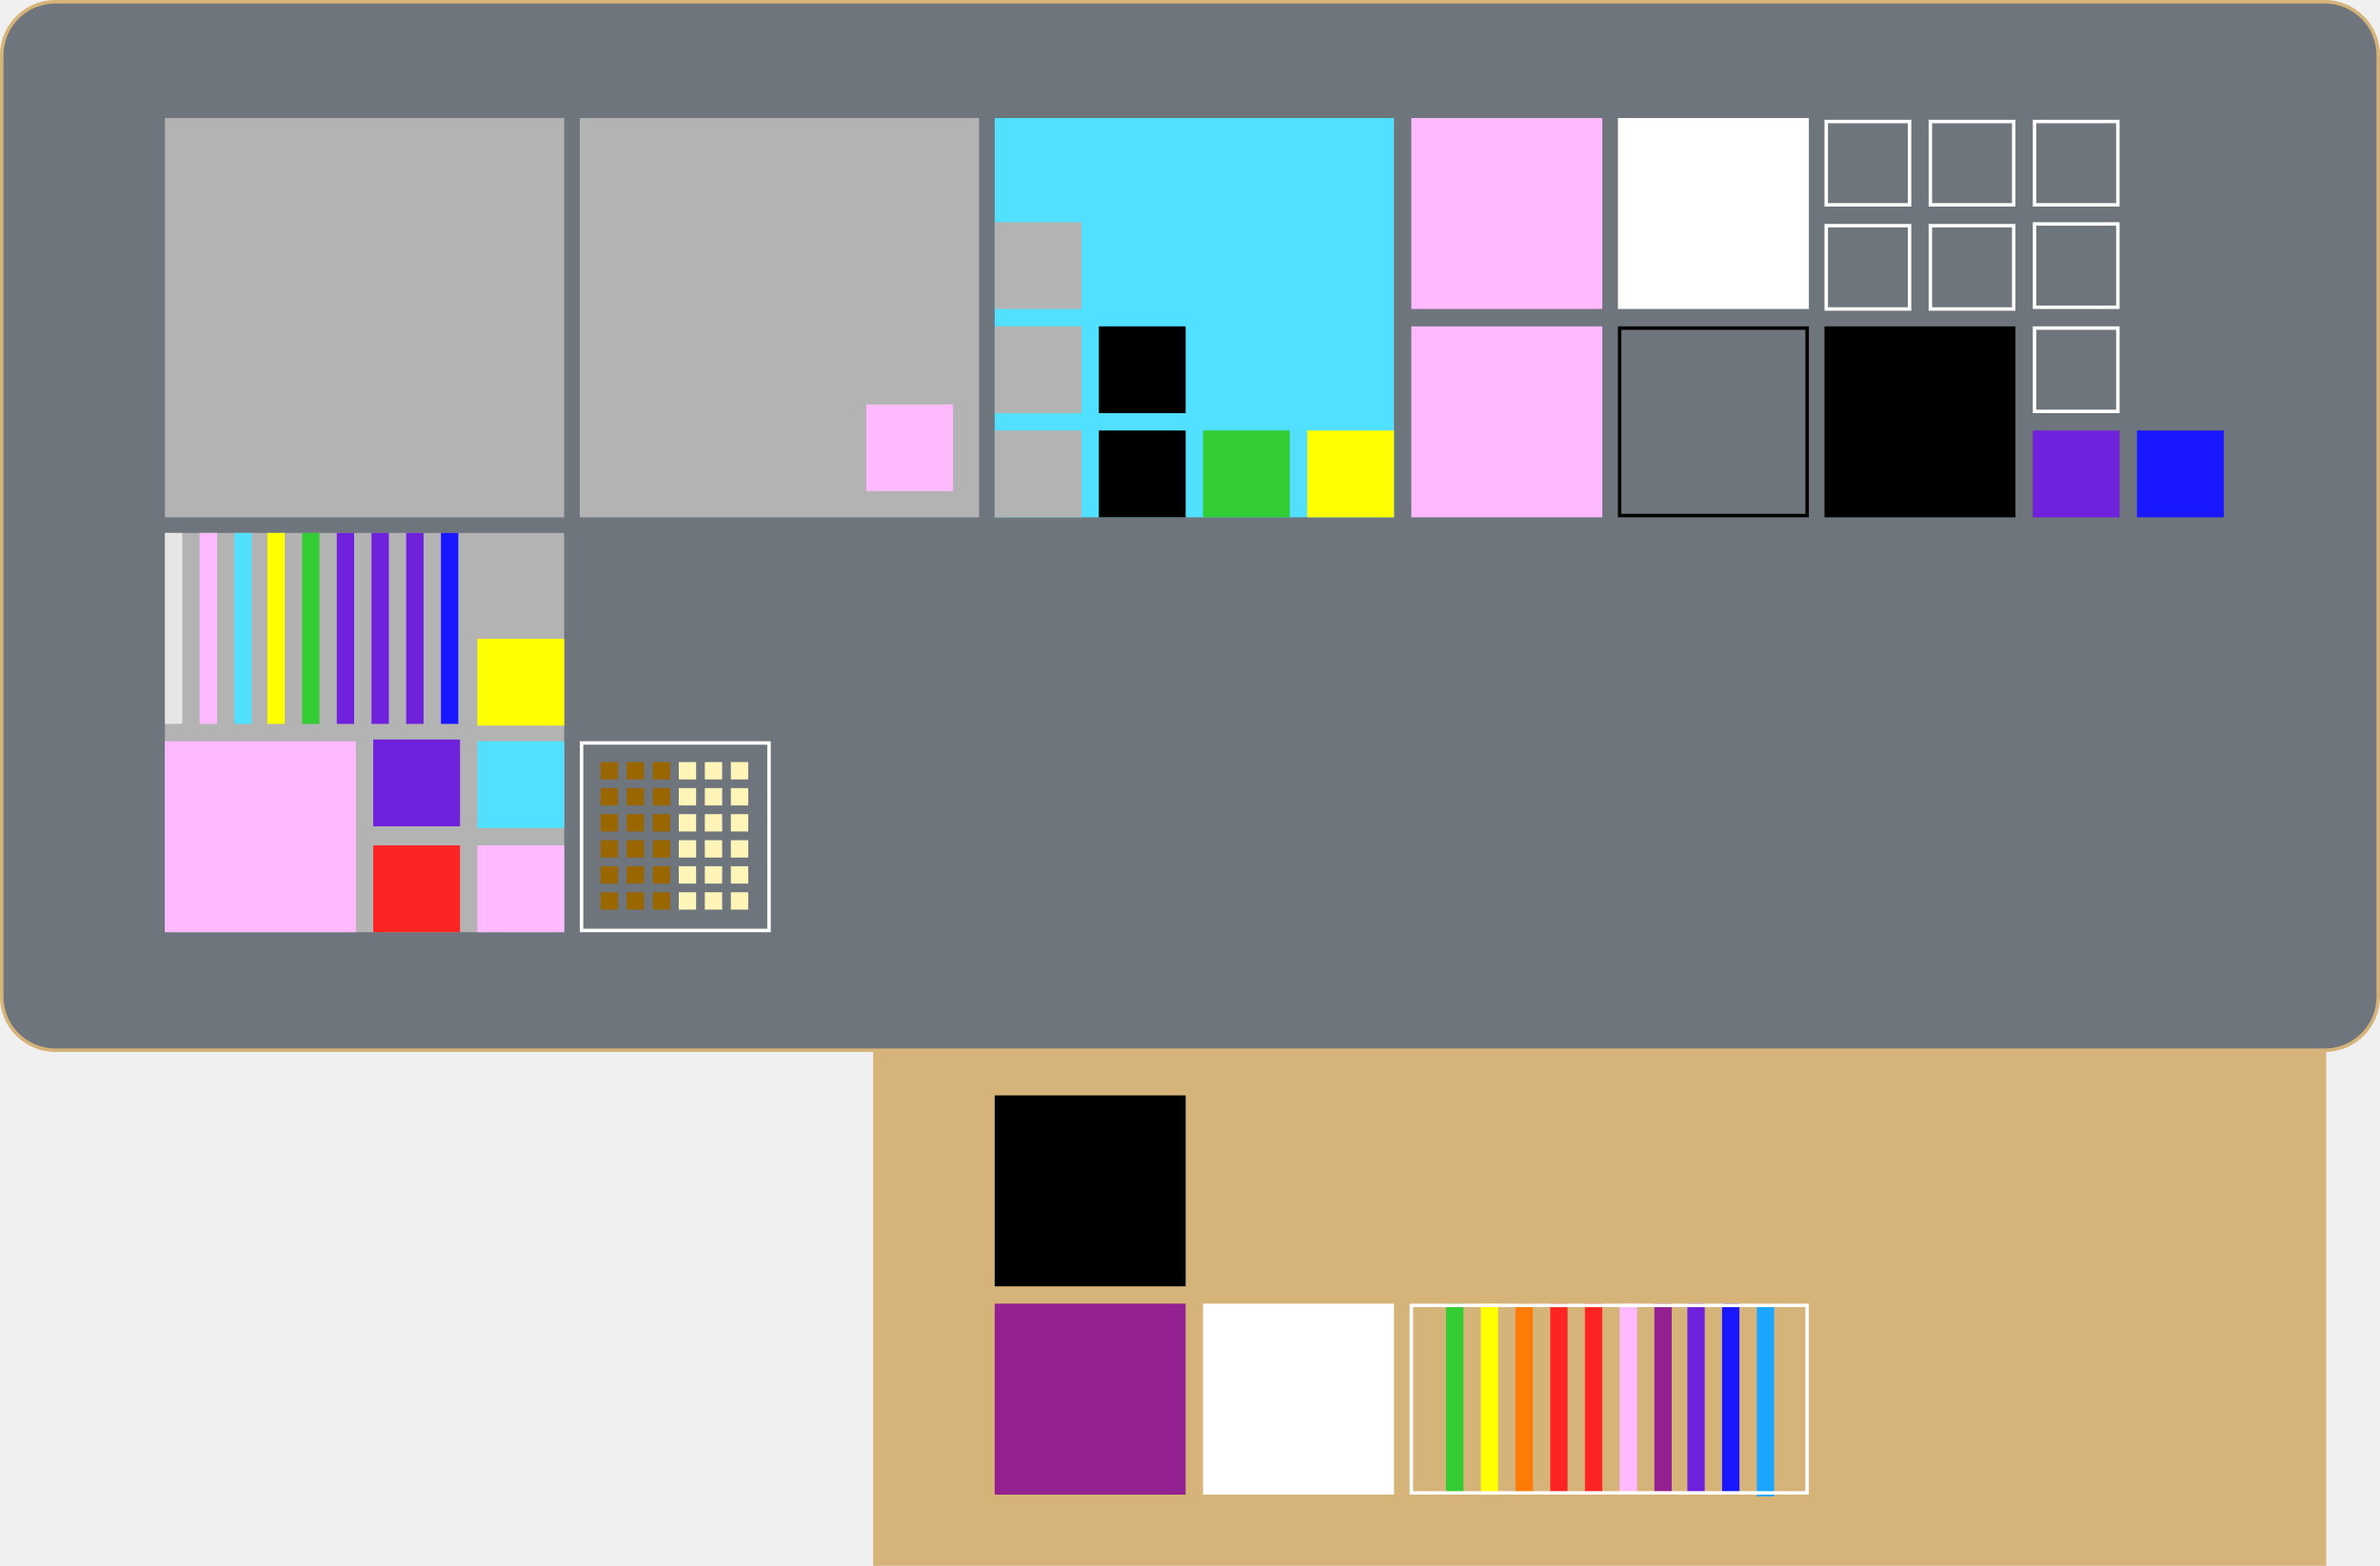
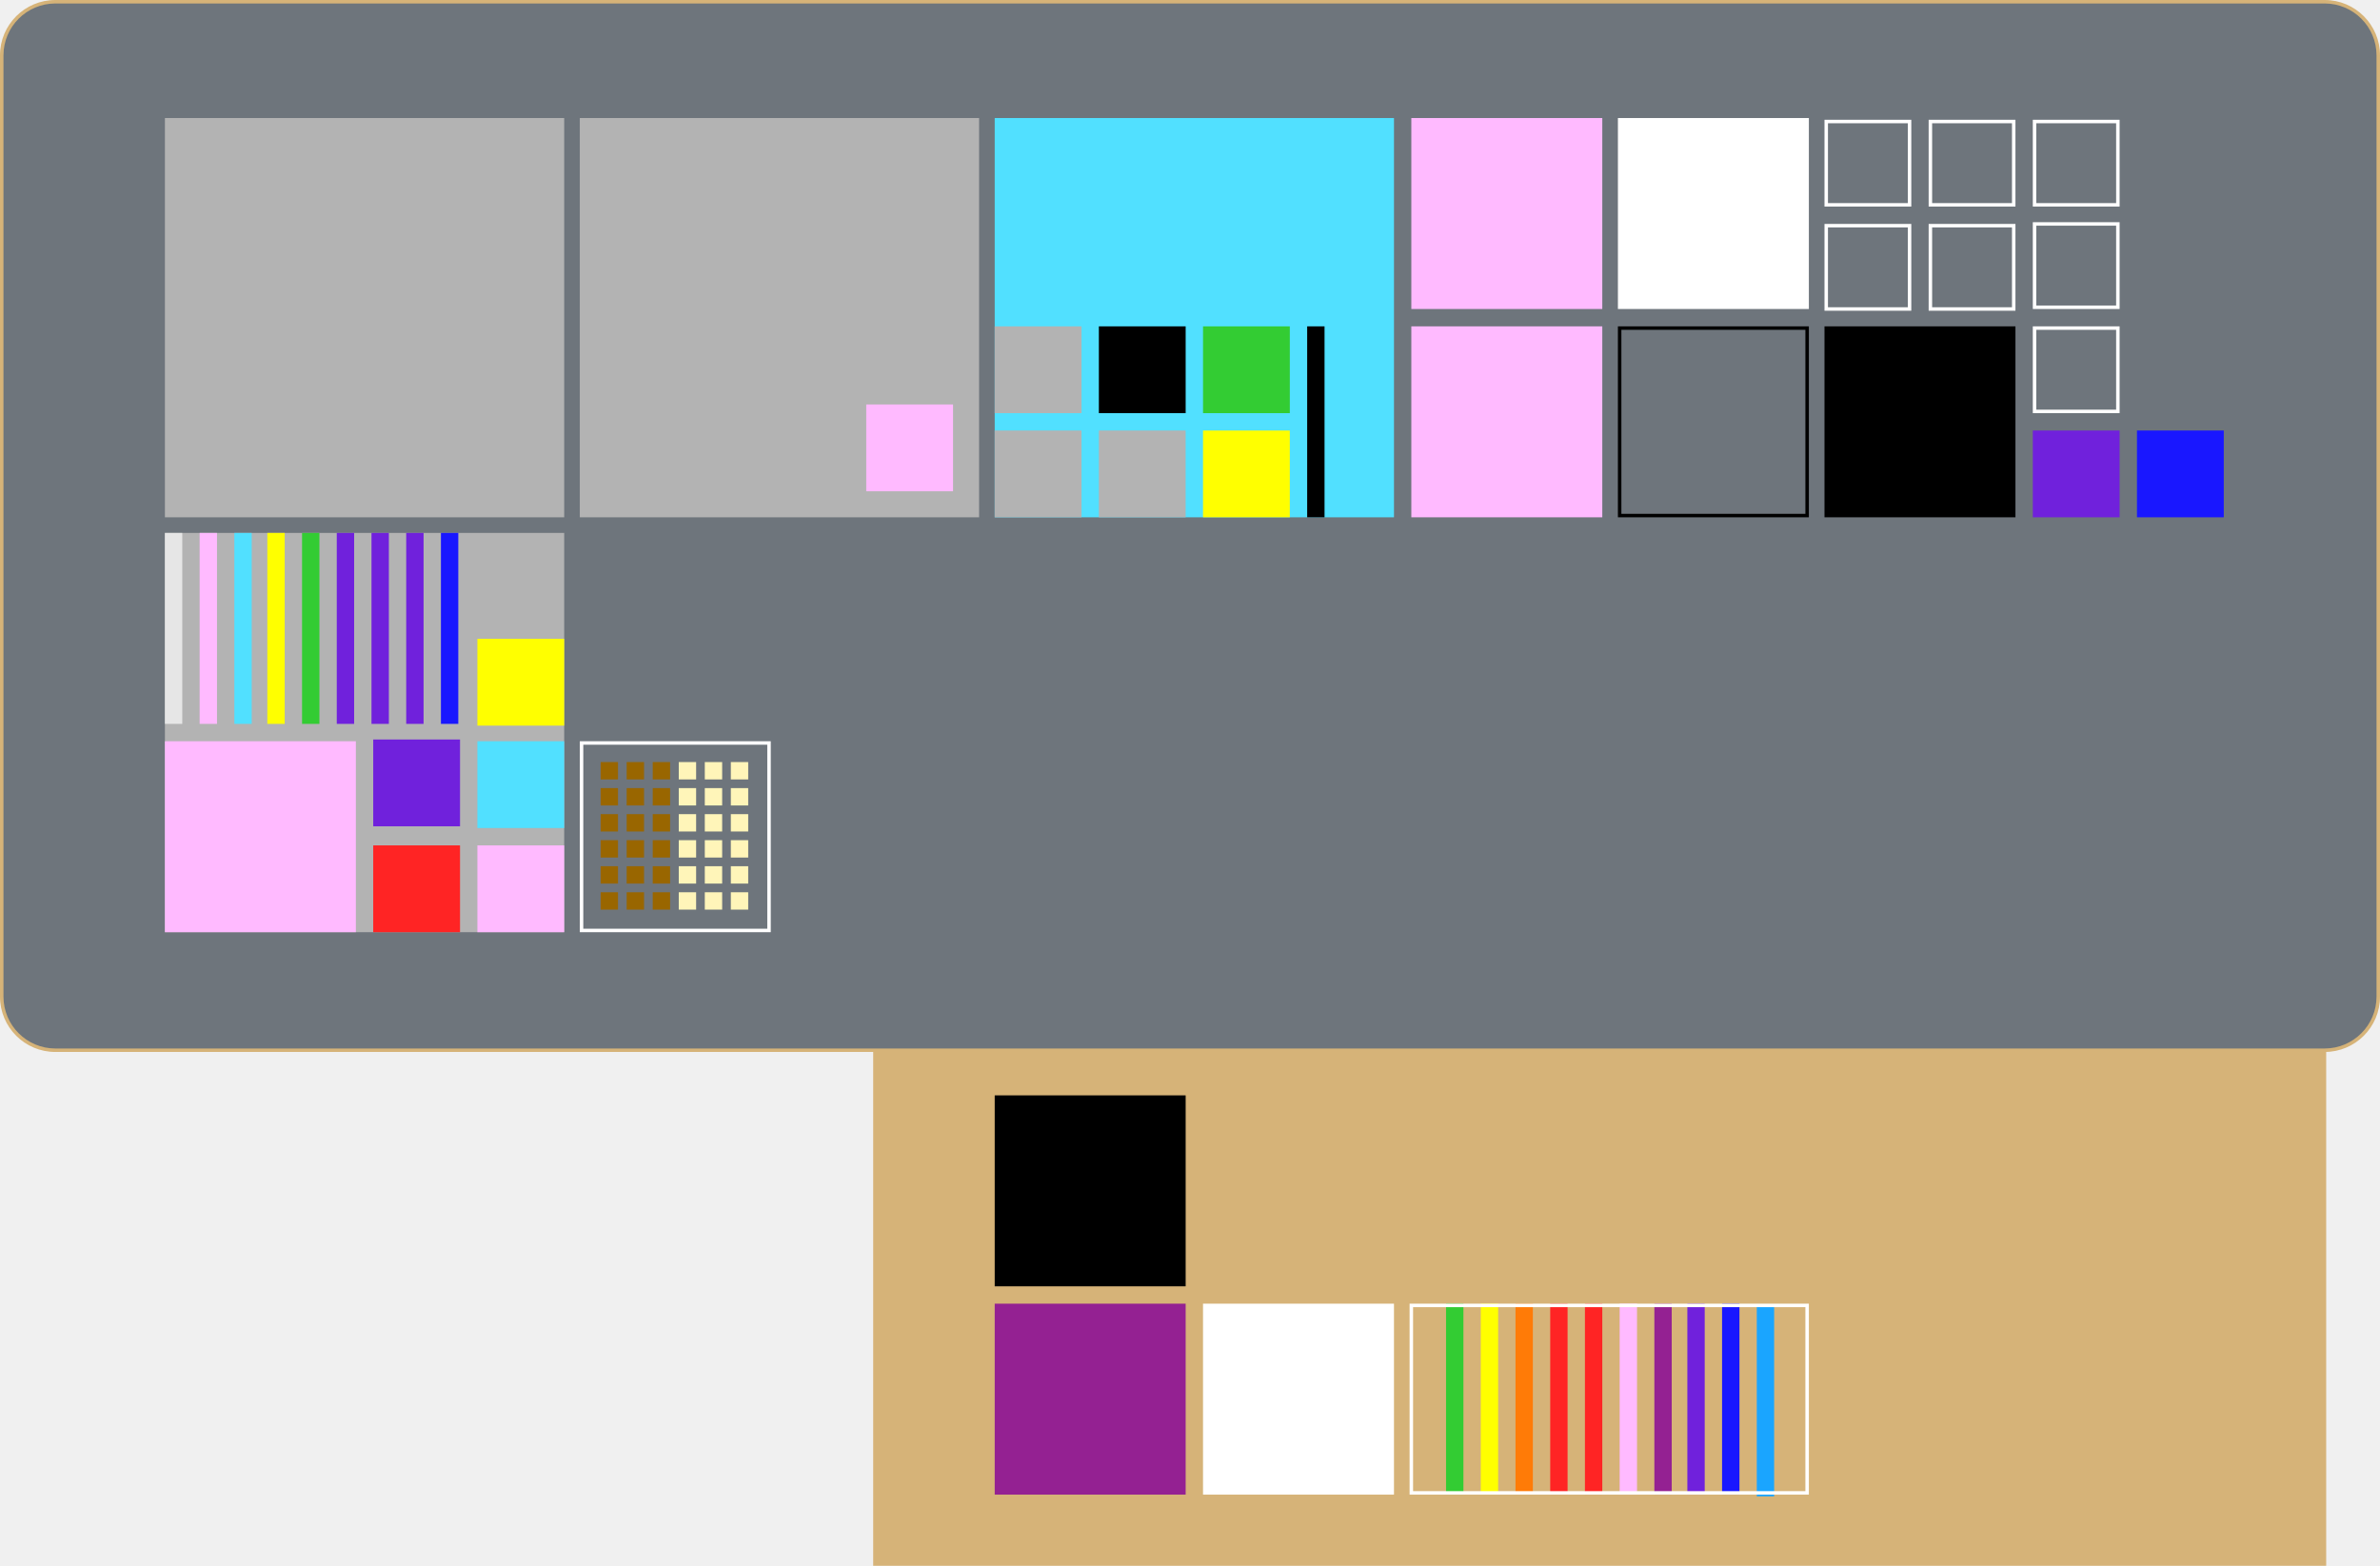
<svg xmlns="http://www.w3.org/2000/svg" viewBox="0 0 1371 902">
  <defs>
    <style>.cls-1{fill:#d6b378;}.cls-2{fill:#6e757c;}.cls-3{fill:#942192;}.cls-4{fill:#ffbaff;}.cls-5{fill:#ff2424;}.cls-6{fill:#ff7b07;}.cls-7{fill:#ff0;}.cls-8{fill:#3c3;}.cls-9{fill:#1aa5ff;}.cls-10{fill:#1917ff;}.cls-11{fill:#7021dc;}.cls-12{fill:#fff;}.cls-13{fill:#b3b3b3;}.cls-14{fill:#fff5b9;}.cls-15{fill:#51e0ff;}.cls-16{fill:#960;}.cls-17{fill:#e6e6e6;}</style>
  </defs>
  <g id="Desk">
    <rect class="cls-1" x="503" y="592" width="837" height="310" />
    <rect class="cls-2" x="1" y="1" width="1369" height="604" rx="30.87" />
    <path class="cls-1" d="M1339.13,2A29.9,29.9,0,0,1,1369,31.87V574.13A29.9,29.9,0,0,1,1339.13,604H31.87A29.9,29.9,0,0,1,2,574.13V31.87A29.9,29.9,0,0,1,31.87,2H1339.13m0-2H31.87A31.87,31.87,0,0,0,0,31.87V574.13A31.87,31.87,0,0,0,31.87,606H1339.13A31.87,31.87,0,0,0,1371,574.13V31.87A31.87,31.87,0,0,0,1339.13,0Z" />
  </g>
  <g id="Theresa">
    <rect class="cls-3" x="573" y="751" width="110" height="110" />
    <rect class="cls-4" x="933" y="751" width="10" height="110" />
    <rect class="cls-5" x="913" y="751" width="10" height="110" />
    <rect class="cls-5" x="893" y="751" width="10" height="110" />
    <rect class="cls-6" x="873" y="751" width="10" height="110" />
    <rect class="cls-7" x="853" y="751" width="10" height="110" />
    <rect class="cls-8" x="833" y="751" width="10" height="110" />
    <rect class="cls-9" x="1012" y="752" width="10" height="110" />
    <rect class="cls-10" x="992" y="751" width="10" height="110" />
    <rect class="cls-11" x="972" y="751" width="10" height="110" />
    <rect class="cls-3" x="953" y="751" width="10" height="110" />
    <rect class="cls-12" x="693" y="751" width="110" height="110" />
    <rect x="573" y="631" width="110" height="110" />
    <rect class="cls-13" x="95" y="68" width="230" height="230" />
    <rect class="cls-11" x="1171" y="248" width="50" height="50" />
    <rect class="cls-10" x="1231" y="248" width="50" height="50" />
    <rect class="cls-14" x="421" y="499" width="10" height="10" />
    <rect class="cls-14" x="406" y="484" width="10" height="10" />
    <rect class="cls-14" x="406" y="514" width="10" height="10" />
    <rect class="cls-13" x="95" y="307" width="230" height="230" />
    <rect class="cls-11" x="214" y="307" width="10" height="110" />
    <rect class="cls-11" x="234" y="307" width="10" height="110" />
    <rect class="cls-4" x="95" y="427" width="110" height="110" />
    <path d="M1040,190V296H934V190h106m2-2H932V298h110V188Z" />
    <rect class="cls-4" x="813" y="188" width="110" height="110" />
    <path class="cls-12" d="M1159,131v46h-46V131h46m2-2h-50v50h50V129Z" />
    <path class="cls-12" d="M1159,71v46h-46V71h46m2-2h-50v50h50V69Z" />
    <path class="cls-12" d="M1219,190v46h-46V190h46m2-2h-50v50h50V188Z" />
    <path class="cls-12" d="M1219,71v46h-46V71h46m2-2h-50v50h50V69Z" />
    <path class="cls-12" d="M1099,131v46h-46V131h46m2-2h-50v50h50V129Z" />
    <path class="cls-12" d="M1099,71v46h-46V71h46m2-2h-50v50h50V69Z" />
    <path class="cls-12" d="M1219,130v46h-46V130h46m2-2h-50v50h50V128Z" />
    <rect class="cls-12" x="932" y="68" width="110" height="110" />
    <rect class="cls-4" x="813" y="68" width="110" height="110" />
    <rect class="cls-15" x="573" y="68" width="230" height="230" />
    <path class="cls-12" d="M1040,753V859H814V753h226m2-2H812V861h230V751Z" />
-     <rect class="cls-13" x="573" y="128" width="50" height="50" />
+     <rect class="cls-13" x="633" y="248" width="50" height="50" />
    <rect class="cls-13" x="573" y="188" width="50" height="50" />
-     <rect class="cls-7" x="753" y="248" width="50" height="50" />
-     <rect class="cls-8" x="693" y="248" width="50" height="50" />
+     <rect class="cls-7" x="693" y="248" width="50" height="50" />
+     <rect class="cls-8" x="693" y="188" width="50" height="50" />
+     <rect class="cls-13" x="573" y="248" width="50" height="50" />
    <rect x="633" y="188" width="50" height="50" />
-     <rect class="cls-13" x="573" y="248" width="50" height="50" />
-     <rect x="633" y="248" width="50" height="50" />
    <rect class="cls-14" x="406" y="499" width="10" height="10" />
    <rect class="cls-14" x="421" y="484" width="10" height="10" />
    <rect class="cls-14" x="421" y="514" width="10" height="10" />
    <rect class="cls-14" x="391" y="484" width="10" height="10" />
    <rect class="cls-14" x="391" y="514" width="10" height="10" />
    <rect class="cls-16" x="346" y="439" width="10" height="10" />
    <rect class="cls-14" x="391" y="499" width="10" height="10" />
    <rect class="cls-16" x="376" y="484" width="10" height="10" />
    <rect x="1051" y="188" width="110" height="110" />
    <rect class="cls-16" x="361" y="499" width="10" height="10" />
    <rect class="cls-16" x="346" y="514" width="10" height="10" />
    <rect class="cls-16" x="361" y="484" width="10" height="10" />
    <rect class="cls-16" x="361" y="514" width="10" height="10" />
    <rect class="cls-16" x="346" y="469" width="10" height="10" />
    <rect class="cls-16" x="376" y="499" width="10" height="10" />
    <rect class="cls-16" x="346" y="484" width="10" height="10" />
    <rect class="cls-16" x="346" y="499" width="10" height="10" />
    <rect class="cls-16" x="376" y="514" width="10" height="10" />
    <rect class="cls-16" x="346" y="454" width="10" height="10" />
    <rect class="cls-13" x="334" y="68" width="230" height="230" />
    <rect class="cls-4" x="499" y="233" width="50" height="50" />
    <rect class="cls-16" x="376" y="439" width="10" height="10" />
    <rect class="cls-16" x="361" y="454" width="10" height="10" />
    <rect class="cls-16" x="361" y="439" width="10" height="10" />
    <rect class="cls-16" x="361" y="469" width="10" height="10" />
    <rect class="cls-16" x="376" y="454" width="10" height="10" />
    <rect class="cls-16" x="376" y="469" width="10" height="10" />
    <rect class="cls-14" x="421" y="454" width="10" height="10" />
    <rect class="cls-14" x="406" y="439" width="10" height="10" />
    <rect class="cls-14" x="406" y="469" width="10" height="10" />
    <rect class="cls-14" x="406" y="454" width="10" height="10" />
    <rect class="cls-14" x="421" y="439" width="10" height="10" />
    <rect class="cls-14" x="421" y="469" width="10" height="10" />
    <rect class="cls-14" x="391" y="439" width="10" height="10" />
    <rect class="cls-14" x="391" y="469" width="10" height="10" />
    <rect class="cls-14" x="391" y="454" width="10" height="10" />
    <path class="cls-12" d="M442,429V535H336V429H442m2-2H334V537H444V427Z" />
    <rect class="cls-10" x="254" y="307" width="10" height="110" />
    <rect class="cls-11" x="194" y="307" width="10" height="110" />
    <rect class="cls-8" x="174" y="307" width="10" height="110" />
    <rect class="cls-7" x="154" y="307" width="10" height="110" />
    <rect class="cls-15" x="135" y="307" width="10" height="110" />
    <rect class="cls-4" x="115" y="307" width="10" height="110" />
    <rect class="cls-11" x="215" y="426" width="50" height="50" />
    <rect class="cls-4" x="275" y="487" width="50" height="50" />
    <rect class="cls-5" x="215" y="487" width="50" height="50" />
    <rect class="cls-15" x="275" y="427" width="50" height="50" />
    <rect class="cls-7" x="275" y="368" width="50" height="50" />
    <rect class="cls-17" x="95" y="307" width="10" height="110" />
+     <rect x="753" y="188" width="10" height="110" />
  </g>
</svg>
